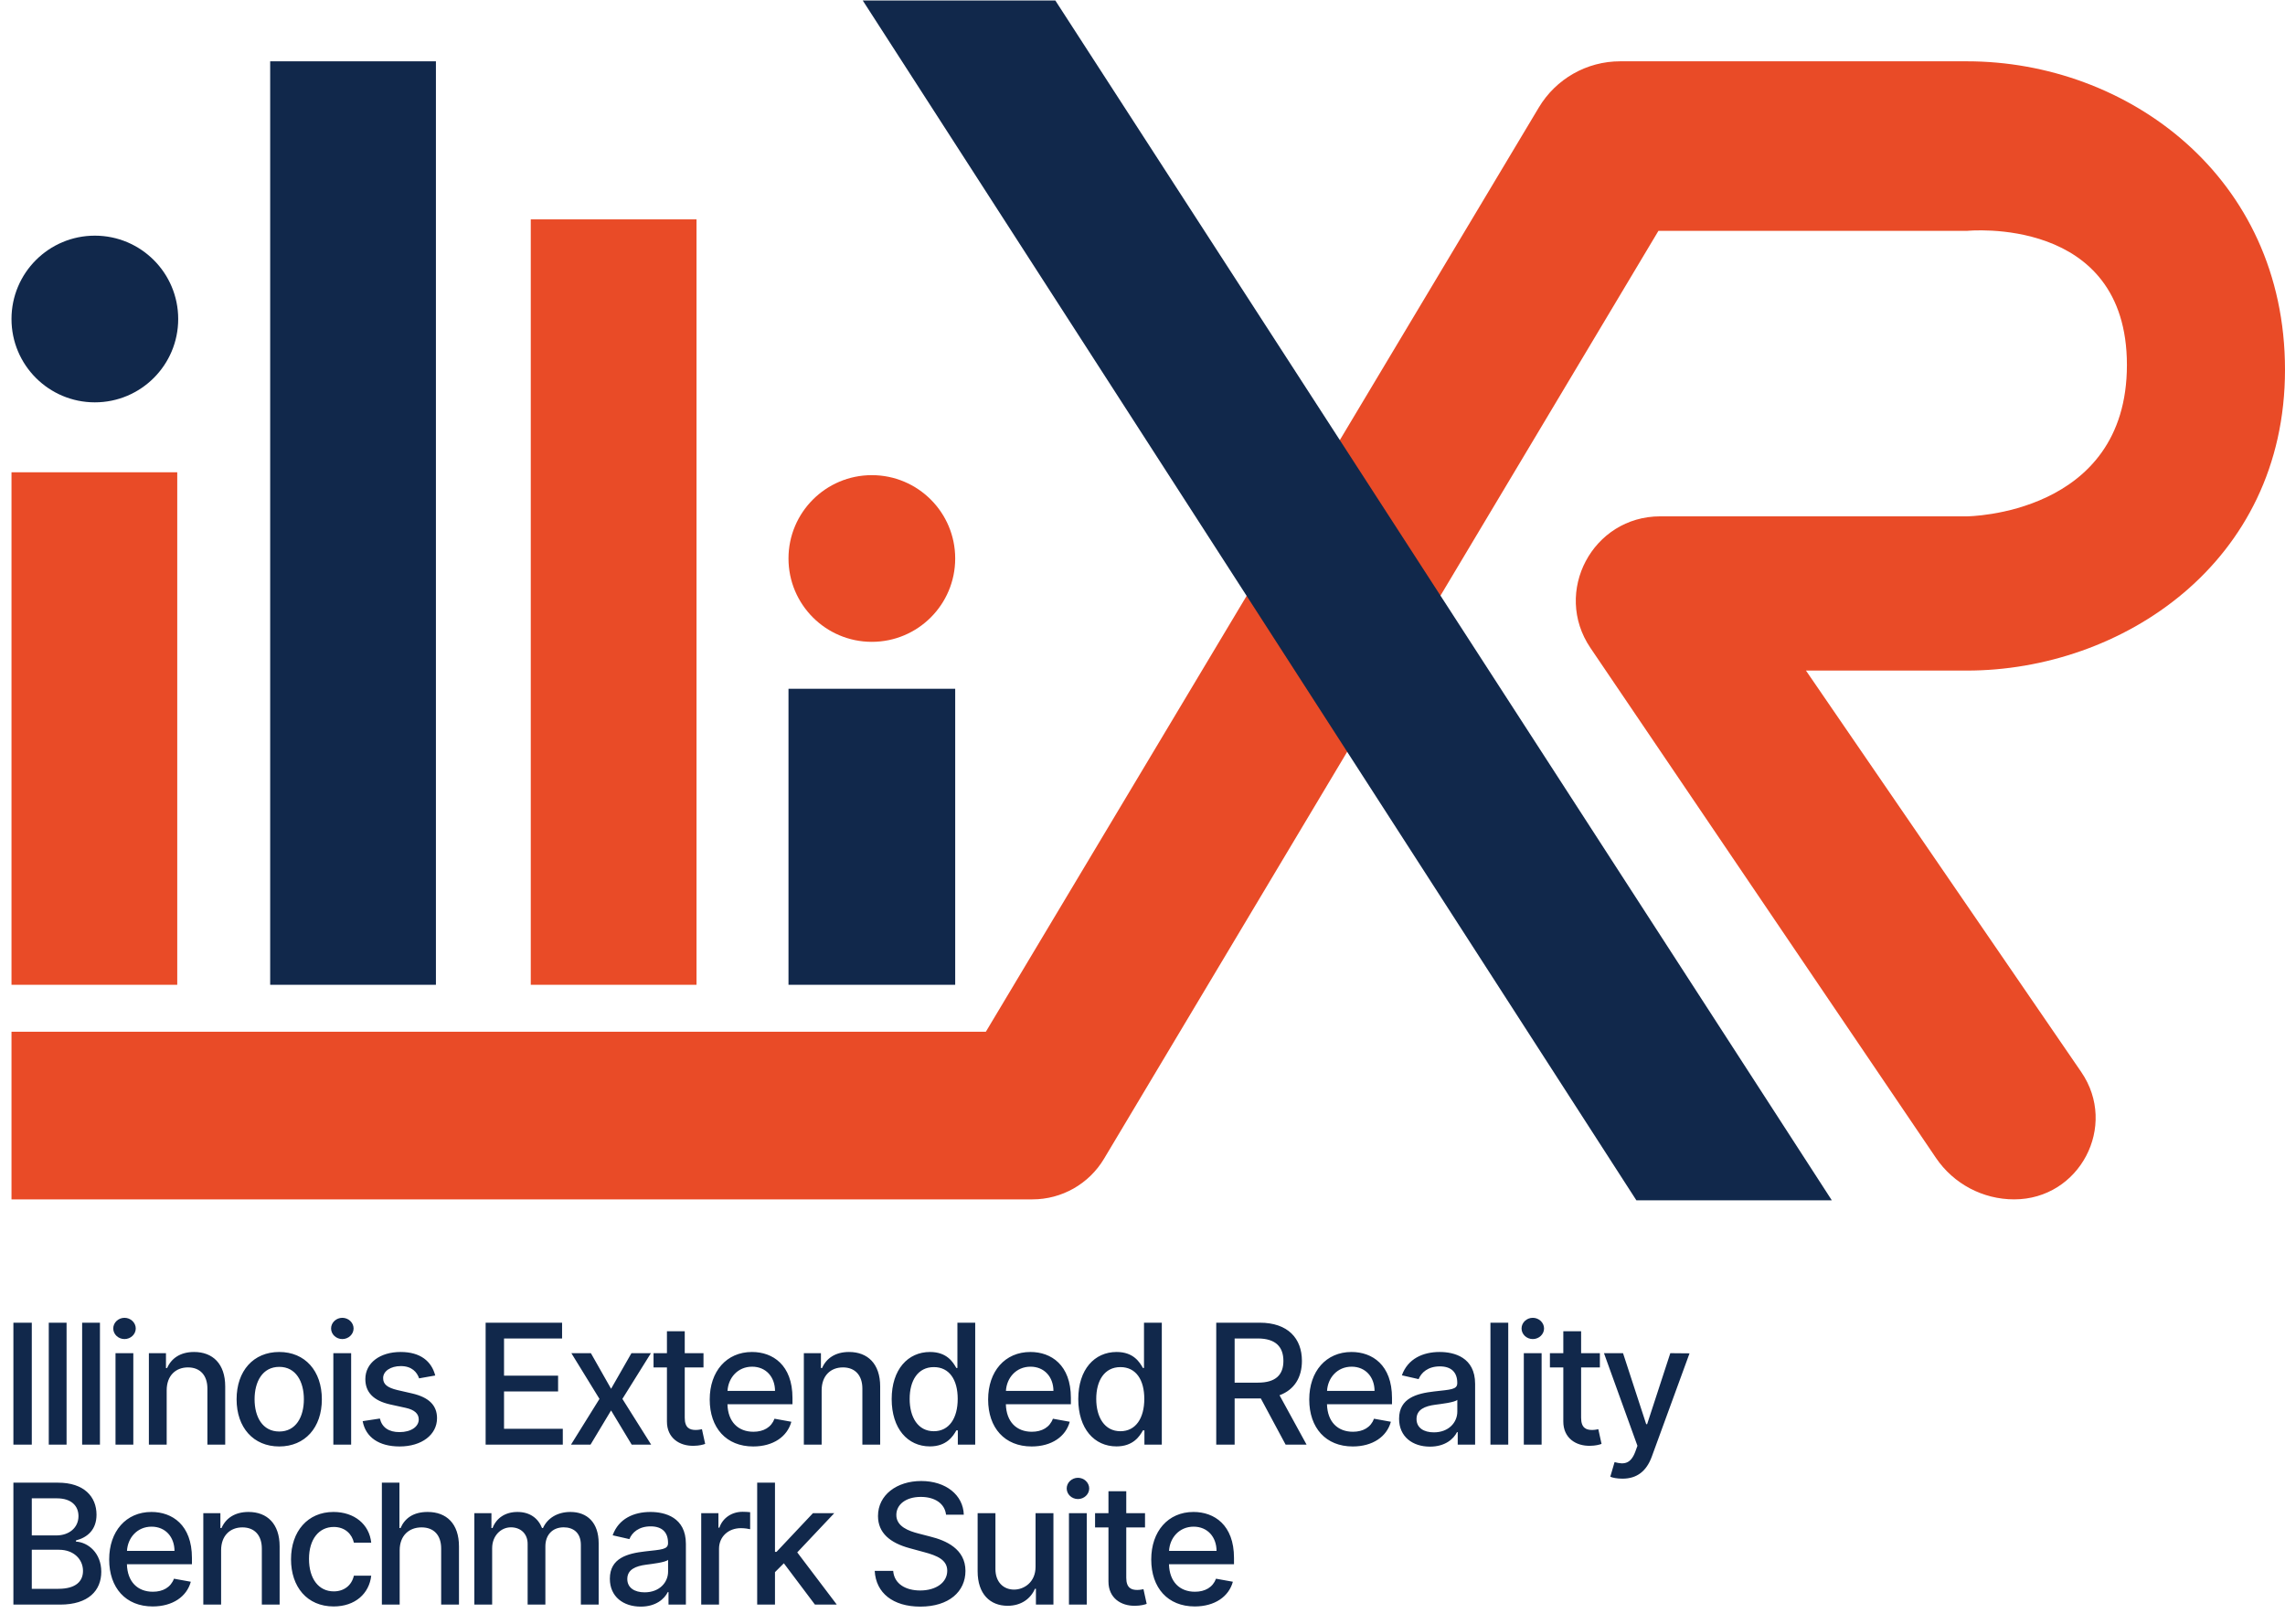
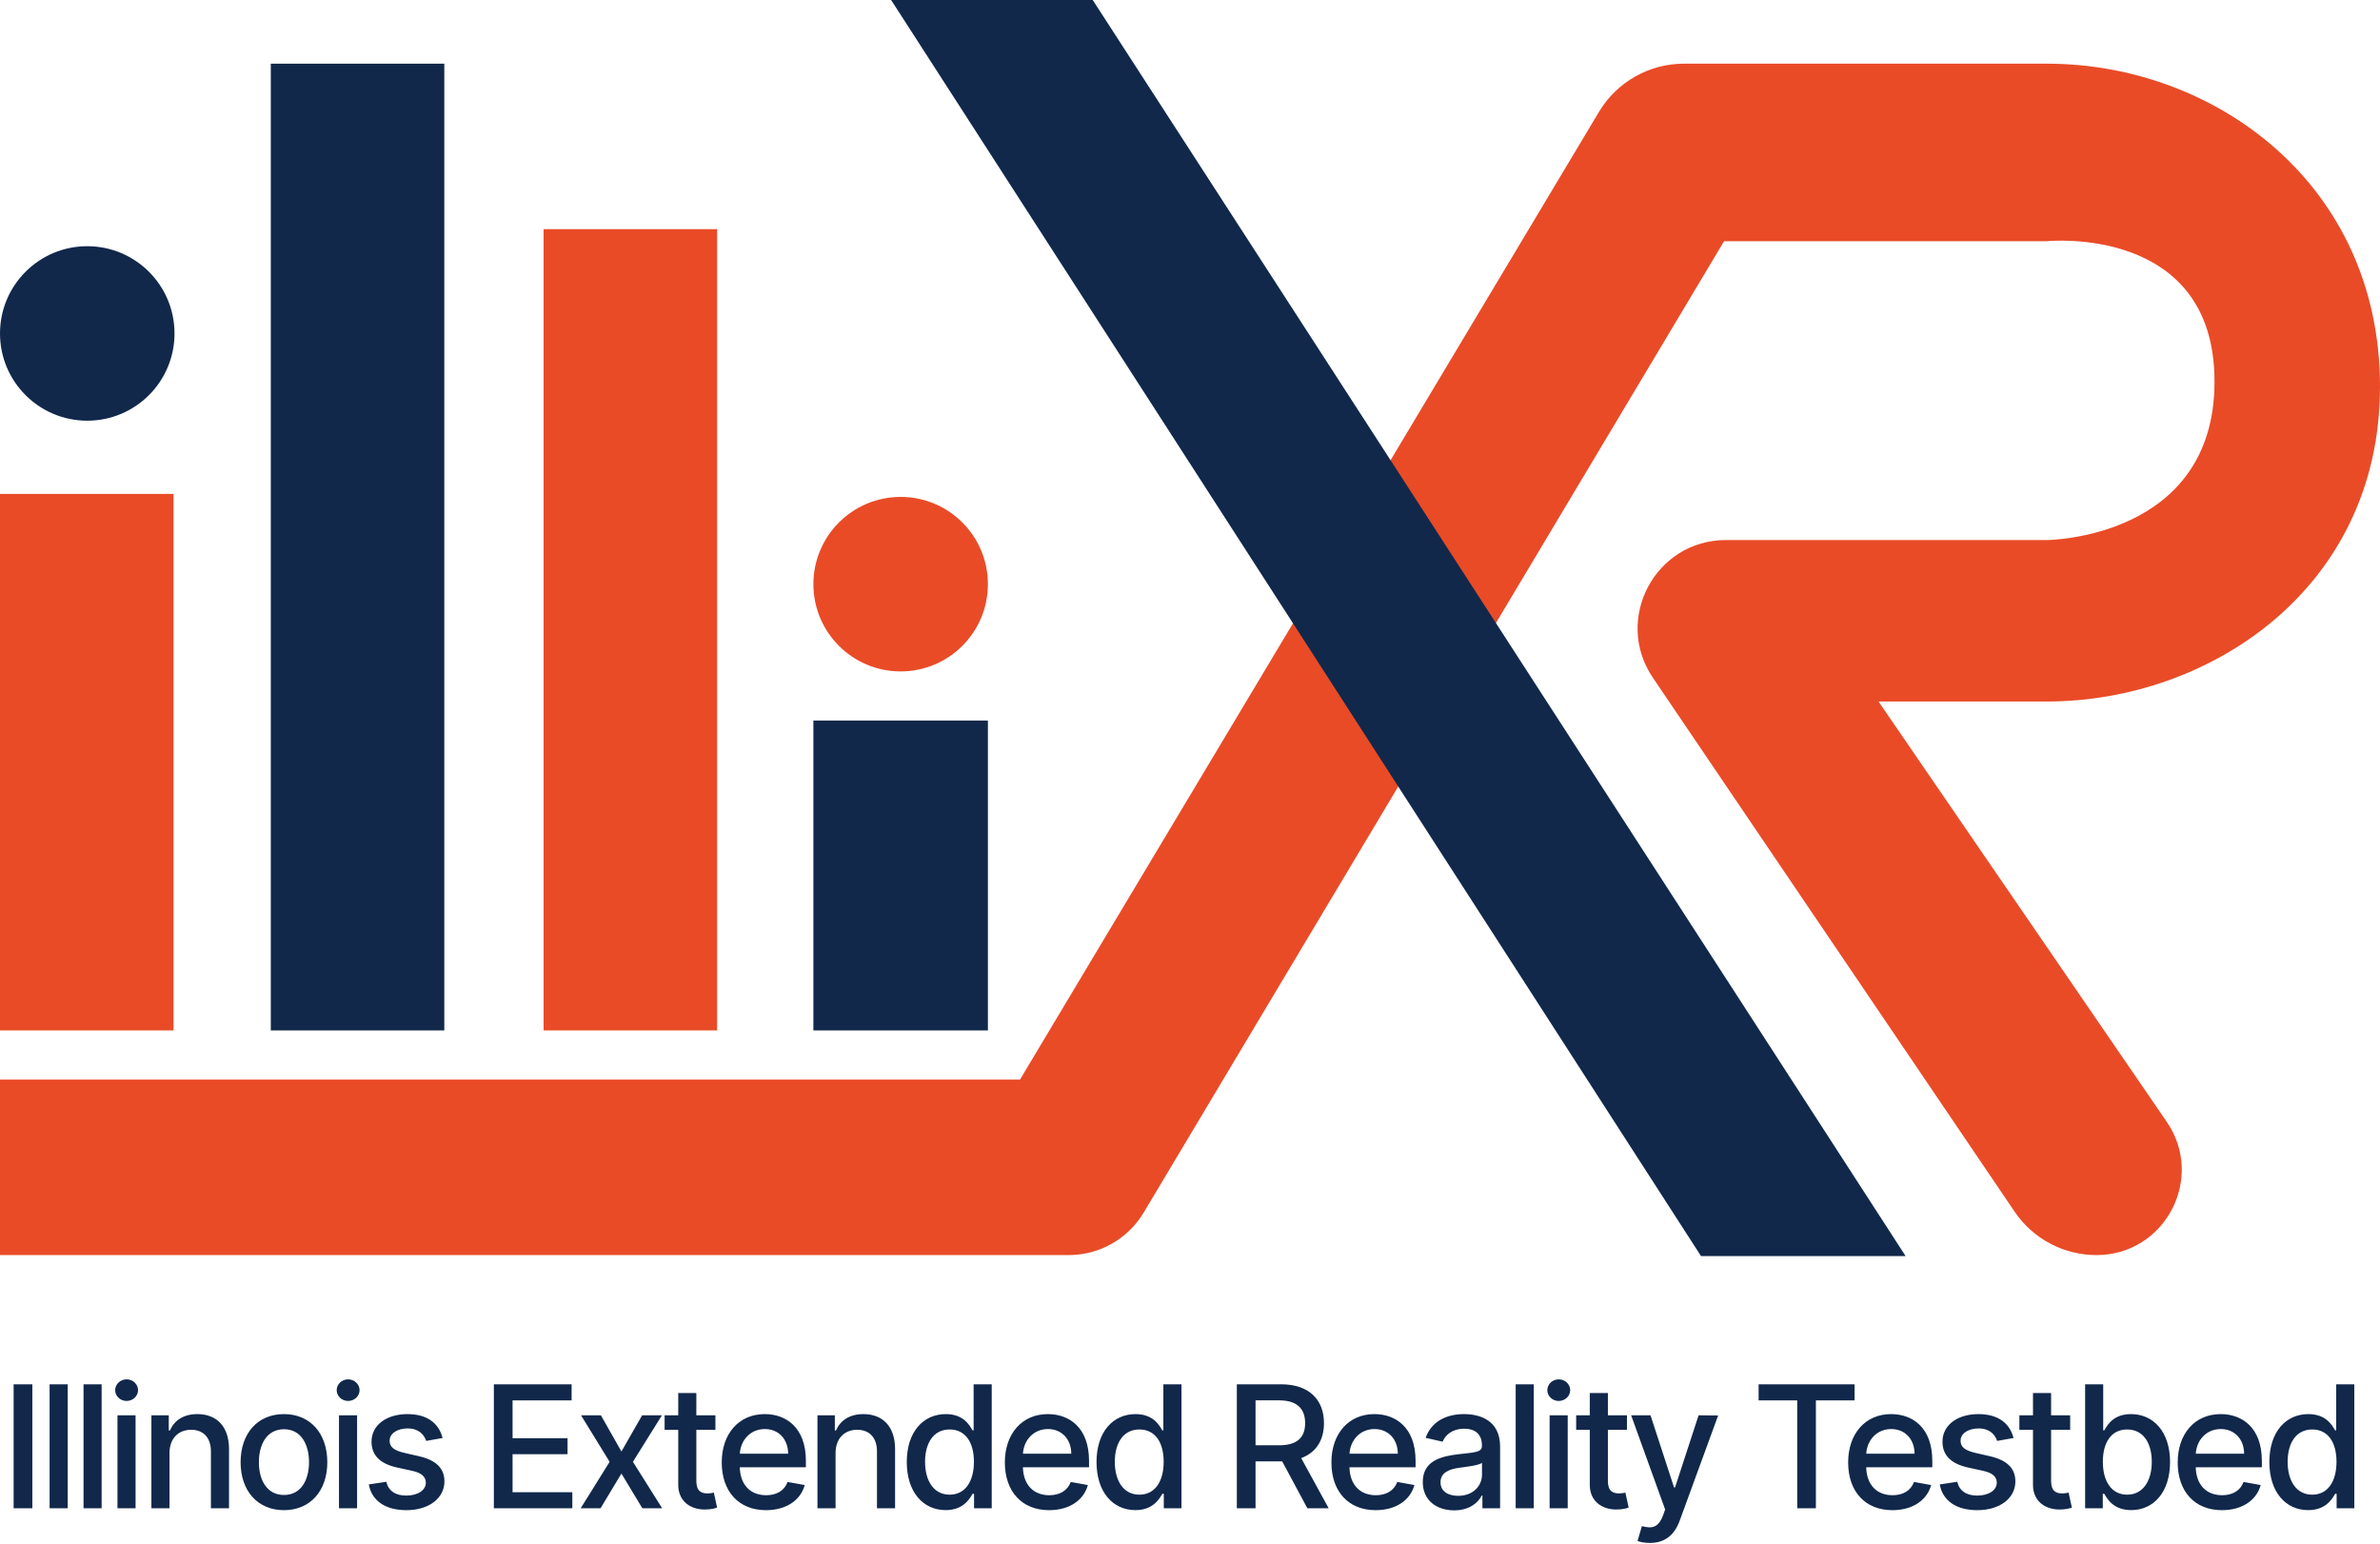
- <svg xmlns="http://www.w3.org/2000/svg" width="2385" height="1695" viewBox="0 0 2385 1695" fill="none">
-   <path d="M12 1028V493H185V1028H12Z" fill="#E94B27" />
-   <path d="M727 229H554V1028H727V229Z" fill="#E94B27" />
-   <path d="M12 1077H1029L1606.18 112.176C1624.06 82.293 1656.21 64 1691.04 64H2053C2220 64 2385 184 2385 386C2385 588 2214 700 2053 700H1885L2172.34 1119.06C2210.98 1175.41 2170.64 1252 2102.31 1252C2069.59 1252 2039.01 1235.78 2020.66 1208.69L1660.05 676.355C1620.46 617.919 1662.32 539 1732.9 539H2053C2053 539 2220 538 2220 381C2220 224 2053 241 2053 241H1731L1152.32 1209.62C1136.62 1235.9 1108.25 1252 1077.63 1252H12V1077Z" fill="#E94B27" />
-   <path d="M455 64H282V1028H455V64Z" fill="#11284B" />
-   <path d="M997 719H823V1028H997V719Z" fill="#11284B" />
-   <path d="M1101.5 0.5H900.5L1708 1253H1912L1101.5 0.5Z" fill="#11284B" />
-   <circle cx="99" cy="333" r="87" fill="#11284B" />
-   <circle cx="910" cy="583" r="87" fill="#E94B27" />
-   <path d="M33.185 1380.73H13.983V1508H33.185V1380.73ZM69.49 1380.73H50.909V1508H69.49V1380.73ZM104.32 1380.73H85.738V1508H104.32V1380.73ZM120.567 1508H139.149V1412.55H120.567V1508ZM129.951 1397.82C136.352 1397.82 141.697 1392.85 141.697 1386.76C141.697 1380.67 136.352 1375.63 129.951 1375.63C123.488 1375.63 118.206 1380.67 118.206 1386.76C118.206 1392.85 123.488 1397.82 129.951 1397.82ZM173.978 1451.32C173.978 1436.1 183.299 1427.4 196.226 1427.4C208.841 1427.4 216.485 1435.66 216.485 1449.52V1508H235.066V1447.28C235.066 1423.67 222.078 1411.3 202.564 1411.3C188.209 1411.3 178.825 1417.95 174.413 1428.08H173.232V1412.55H155.396V1508H173.978V1451.32ZM291.444 1509.93C318.353 1509.93 335.94 1490.23 335.94 1460.71C335.94 1431 318.353 1411.3 291.444 1411.3C264.535 1411.3 246.948 1431 246.948 1460.71C246.948 1490.23 264.535 1509.93 291.444 1509.93ZM291.506 1494.33C273.919 1494.33 265.716 1478.98 265.716 1460.65C265.716 1442.38 273.919 1426.84 291.506 1426.84C308.969 1426.84 317.172 1442.38 317.172 1460.65C317.172 1478.98 308.969 1494.33 291.506 1494.33ZM347.931 1508H366.512V1412.55H347.931V1508ZM357.314 1397.82C363.715 1397.82 369.06 1392.85 369.06 1386.76C369.06 1380.67 363.715 1375.63 357.314 1375.63C350.851 1375.63 345.569 1380.67 345.569 1386.76C345.569 1392.85 350.851 1397.82 357.314 1397.82ZM454.288 1435.85C450.435 1421 438.814 1411.3 418.182 1411.3C396.618 1411.3 381.33 1422.68 381.33 1439.58C381.33 1453.13 389.533 1462.14 407.431 1466.11L423.589 1469.66C432.786 1471.71 437.074 1475.81 437.074 1481.77C437.074 1489.17 429.182 1494.95 417.002 1494.95C405.878 1494.95 398.731 1490.16 396.494 1480.78L378.534 1483.51C381.641 1500.42 395.686 1509.93 417.126 1509.93C440.182 1509.93 456.153 1497.68 456.153 1480.41C456.153 1466.92 447.577 1458.59 430.052 1454.56L414.889 1451.08C404.386 1448.59 399.85 1445.05 399.912 1438.58C399.85 1431.25 407.804 1426.03 418.369 1426.03C429.928 1426.03 435.272 1432.43 437.447 1438.83L454.288 1435.85ZM506.888 1508H587.428V1491.47H526.091V1452.5H582.518V1436.04H526.091V1397.26H586.682V1380.73H506.888V1508ZM616.757 1412.55H596.373L625.706 1460.27L596.001 1508H616.384L637.824 1472.33L659.326 1508H679.648L649.632 1460.27L679.399 1412.55H659.078L637.824 1449.71L616.757 1412.55ZM734.285 1412.55H714.71V1389.68H696.128V1412.55H682.146V1427.46H696.128V1483.83C696.066 1501.16 709.303 1509.55 723.969 1509.24C729.873 1509.18 733.85 1508.06 736.025 1507.25L732.67 1491.9C731.427 1492.15 729.127 1492.71 726.144 1492.71C720.116 1492.71 714.71 1490.72 714.71 1479.97V1427.46H734.285V1412.55ZM786.204 1509.93C807.023 1509.93 821.751 1499.67 825.977 1484.14L808.39 1480.97C805.034 1489.98 796.955 1494.58 786.391 1494.58C770.482 1494.58 759.793 1484.26 759.296 1465.87H827.158V1459.28C827.158 1424.79 806.526 1411.3 784.899 1411.3C758.301 1411.3 740.776 1431.56 740.776 1460.89C740.776 1490.54 758.053 1509.93 786.204 1509.93ZM759.358 1451.95C760.103 1438.4 769.922 1426.65 785.024 1426.65C799.441 1426.65 808.887 1437.34 808.949 1451.95H759.358ZM857.606 1451.32C857.606 1436.1 866.927 1427.4 879.854 1427.4C892.469 1427.4 900.113 1435.66 900.113 1449.52V1508H918.694V1447.28C918.694 1423.67 905.706 1411.3 886.192 1411.3C871.837 1411.3 862.453 1417.95 858.041 1428.08H856.86V1412.55H839.024V1508H857.606V1451.32ZM970.597 1509.86C987.998 1509.86 994.834 1499.24 998.19 1493.15H999.743V1508H1017.89V1380.73H999.308V1428.02H998.19C994.834 1422.12 988.495 1411.3 970.722 1411.3C947.666 1411.3 930.7 1429.51 930.7 1460.46C930.7 1491.35 947.417 1509.86 970.597 1509.86ZM974.699 1494.02C958.106 1494.02 949.468 1479.41 949.468 1460.27C949.468 1441.32 957.92 1427.09 974.699 1427.09C990.919 1427.09 999.619 1440.32 999.619 1460.27C999.619 1480.35 990.732 1494.02 974.699 1494.02ZM1076.8 1509.93C1097.62 1509.93 1112.35 1499.67 1116.57 1484.14L1098.99 1480.97C1095.63 1489.98 1087.55 1494.58 1076.99 1494.58C1061.08 1494.58 1050.39 1484.26 1049.89 1465.87H1117.75V1459.28C1117.75 1424.79 1097.12 1411.3 1075.49 1411.3C1048.9 1411.3 1031.37 1431.56 1031.37 1460.89C1031.37 1490.54 1048.65 1509.93 1076.8 1509.93ZM1049.95 1451.95C1050.7 1438.4 1060.52 1426.65 1075.62 1426.65C1090.04 1426.65 1099.48 1437.34 1099.55 1451.95H1049.95ZM1165.35 1509.86C1182.75 1509.86 1189.59 1499.24 1192.95 1493.15H1194.5V1508H1212.65V1380.73H1194.06V1428.02H1192.95C1189.59 1422.12 1183.25 1411.3 1165.48 1411.3C1142.42 1411.3 1125.46 1429.51 1125.46 1460.46C1125.46 1491.35 1142.17 1509.86 1165.35 1509.86ZM1169.45 1494.02C1152.86 1494.02 1144.22 1479.41 1144.22 1460.27C1144.22 1441.32 1152.68 1427.09 1169.45 1427.09C1185.67 1427.09 1194.38 1440.32 1194.38 1460.27C1194.38 1480.35 1185.49 1494.02 1169.45 1494.02ZM1269.47 1508H1288.67V1459.84H1314.77C1315.21 1459.84 1315.58 1459.84 1316.02 1459.84L1341.87 1508H1363.74L1335.53 1456.48C1351.13 1450.7 1358.9 1437.71 1358.9 1420.62C1358.9 1397.2 1344.36 1380.73 1314.84 1380.73H1269.47V1508ZM1288.67 1443.31V1397.2H1312.79C1331.74 1397.2 1339.57 1406.21 1339.57 1420.62C1339.57 1434.98 1331.74 1443.31 1313.03 1443.31H1288.67ZM1411.97 1509.93C1432.78 1509.93 1447.51 1499.67 1451.74 1484.14L1434.15 1480.97C1430.8 1489.98 1422.72 1494.58 1412.15 1494.58C1396.24 1494.58 1385.55 1484.26 1385.06 1465.87H1452.92V1459.28C1452.92 1424.79 1432.29 1411.3 1410.66 1411.3C1384.06 1411.3 1366.54 1431.56 1366.54 1460.89C1366.54 1490.54 1383.81 1509.93 1411.97 1509.93ZM1385.12 1451.95C1385.87 1438.4 1395.68 1426.65 1410.79 1426.65C1425.2 1426.65 1434.65 1437.34 1434.71 1451.95H1385.12ZM1492.56 1510.11C1508.35 1510.11 1517.24 1502.1 1520.78 1494.95H1521.52V1508H1539.67V1444.61C1539.67 1416.83 1517.8 1411.3 1502.63 1411.3C1485.36 1411.3 1469.45 1418.26 1463.23 1435.66L1480.7 1439.64C1483.43 1432.87 1490.39 1426.34 1502.88 1426.34C1514.87 1426.34 1521.03 1432.62 1521.03 1443.43V1443.87C1521.03 1450.64 1514.07 1450.52 1496.91 1452.5C1478.83 1454.62 1460.31 1459.34 1460.31 1481.03C1460.31 1499.8 1474.42 1510.11 1492.56 1510.11ZM1496.6 1495.2C1486.1 1495.2 1478.52 1490.48 1478.52 1481.28C1478.52 1471.33 1487.34 1467.79 1498.1 1466.36C1504.12 1465.56 1518.42 1463.94 1521.09 1461.27V1473.57C1521.09 1484.88 1512.08 1495.2 1496.6 1495.2ZM1574.25 1380.73H1555.67V1508H1574.25V1380.73ZM1590.5 1508H1609.08V1412.55H1590.5V1508ZM1599.88 1397.82C1606.28 1397.82 1611.63 1392.85 1611.63 1386.76C1611.63 1380.67 1606.28 1375.63 1599.88 1375.63C1593.42 1375.63 1588.14 1380.67 1588.14 1386.76C1588.14 1392.85 1593.42 1397.82 1599.88 1397.82ZM1669.89 1412.55H1650.31V1389.68H1631.73V1412.55H1617.75V1427.46H1631.73V1483.83C1631.67 1501.16 1644.9 1509.55 1659.57 1509.24C1665.47 1509.18 1669.45 1508.06 1671.63 1507.25L1668.27 1491.9C1667.03 1492.15 1664.73 1492.71 1661.74 1492.71C1655.72 1492.71 1650.31 1490.72 1650.31 1479.97V1427.46H1669.89V1412.55ZM1693.44 1543.55C1708.79 1543.55 1718.54 1535.53 1724.01 1520.74L1763.47 1412.73L1743.4 1412.55L1719.23 1486.62H1718.23L1694.06 1412.55H1674.17L1709.1 1509.24L1706.8 1515.58C1702.07 1527.95 1695.42 1529.07 1685.23 1526.27L1680.76 1541.5C1683 1542.55 1687.84 1543.55 1693.44 1543.55ZM13.983 1675H62.766C92.347 1675 105.708 1660.27 105.708 1640.76C105.708 1621.06 91.912 1609.93 79.297 1609.25V1608.01C90.98 1605.02 100.737 1597.07 100.737 1581.16C100.737 1562.33 87.686 1547.73 60.591 1547.73H13.983V1675ZM33.185 1658.53V1617.76H61.586C76.998 1617.76 86.63 1627.71 86.63 1639.83C86.63 1650.51 79.359 1658.53 60.902 1658.53H33.185ZM33.185 1602.79V1564.07H59.41C74.636 1564.07 81.907 1572.09 81.907 1582.65C81.907 1594.96 71.84 1602.79 58.913 1602.79H33.185ZM159.383 1676.93C180.202 1676.93 194.93 1666.67 199.156 1651.14L181.569 1647.97C178.213 1656.98 170.134 1661.58 159.569 1661.58C143.66 1661.58 132.971 1651.26 132.474 1632.87H200.336V1626.28C200.336 1591.79 179.704 1578.3 158.078 1578.3C131.48 1578.3 113.955 1598.56 113.955 1627.89C113.955 1657.54 131.231 1676.93 159.383 1676.93ZM132.536 1618.95C133.282 1605.4 143.101 1593.65 158.202 1593.65C172.62 1593.65 182.066 1604.34 182.128 1618.95H132.536ZM230.784 1618.32C230.784 1603.1 240.106 1594.4 253.032 1594.4C265.648 1594.4 273.291 1602.66 273.291 1616.52V1675H291.873V1614.28C291.873 1590.67 278.885 1578.3 259.371 1578.3C245.016 1578.3 235.632 1584.95 231.219 1595.08H230.039V1579.55H212.203V1675H230.784V1618.32ZM348.251 1676.93C370.809 1676.93 385.413 1663.38 387.464 1644.8H369.38C367.018 1655.11 359.002 1661.2 348.375 1661.2C332.652 1661.2 322.523 1648.09 322.523 1627.27C322.523 1606.83 332.839 1593.96 348.375 1593.96C360.182 1593.96 367.391 1601.42 369.38 1610.37H387.464C385.475 1591.1 369.753 1578.3 348.064 1578.3C321.155 1578.3 303.755 1598.56 303.755 1627.71C303.755 1656.48 320.534 1676.93 348.251 1676.93ZM417.166 1618.32C417.166 1603.1 426.799 1594.4 440.036 1594.4C452.837 1594.4 460.481 1602.54 460.481 1616.52V1675H479.062V1614.28C479.062 1590.48 466.012 1578.3 446.374 1578.3C431.522 1578.3 422.573 1584.77 418.098 1595.08H416.918V1547.73H398.585V1675H417.166V1618.32ZM495.108 1675H513.69V1616.15C513.69 1603.28 522.701 1594.34 533.265 1594.34C543.581 1594.34 550.728 1601.17 550.728 1611.55V1675H569.247V1614.16C569.247 1602.66 576.27 1594.34 588.388 1594.34C598.207 1594.34 606.286 1599.8 606.286 1612.73V1675H624.867V1610.99C624.867 1589.18 612.686 1578.3 595.41 1578.3C581.676 1578.3 571.36 1584.89 566.761 1595.08H565.767C561.603 1584.64 552.841 1578.3 540.101 1578.3C527.486 1578.3 518.102 1584.58 514.125 1595.08H512.944V1579.55H495.108V1675ZM668.8 1677.11C684.585 1677.11 693.472 1669.1 697.014 1661.95H697.76V1675H715.906V1611.61C715.906 1583.83 694.031 1578.3 678.868 1578.3C661.591 1578.3 645.682 1585.26 639.468 1602.66L656.93 1606.64C659.665 1599.87 666.625 1593.34 679.116 1593.34C691.11 1593.34 697.263 1599.62 697.263 1610.43V1610.87C697.263 1617.64 690.302 1617.52 673.15 1619.5C655.066 1621.62 636.547 1626.34 636.547 1648.03C636.547 1666.8 650.654 1677.11 668.8 1677.11ZM672.84 1662.2C662.337 1662.2 654.755 1657.48 654.755 1648.28C654.755 1638.33 663.58 1634.79 674.331 1633.36C680.359 1632.56 694.652 1630.94 697.325 1628.27V1640.57C697.325 1651.88 688.314 1662.2 672.84 1662.2ZM731.905 1675H750.487V1616.71C750.487 1604.22 760.119 1595.21 773.294 1595.21C777.147 1595.21 781.497 1595.89 782.988 1596.32V1578.55C781.124 1578.3 777.457 1578.12 775.096 1578.12C763.91 1578.12 754.339 1584.45 750.859 1594.71H749.865V1579.55H731.905V1675ZM790.318 1675H808.9V1641.13L818.159 1631.87L850.599 1675H873.406L832.142 1620.5L870.796 1579.55H848.548L810.515 1619.94H808.9V1547.73H790.318V1675ZM987.451 1581.16H1005.97C1005.41 1560.78 987.389 1545.99 961.537 1545.99C935.995 1545.99 916.42 1560.59 916.42 1582.53C916.42 1600.24 929.097 1610.62 949.543 1616.15L964.582 1620.25C978.192 1623.85 988.694 1628.33 988.694 1639.64C988.694 1652.07 976.824 1660.27 960.48 1660.27C945.69 1660.27 933.385 1653.68 932.267 1639.83H913.002C914.244 1662.88 932.08 1677.11 960.605 1677.11C990.496 1677.11 1007.71 1661.39 1007.71 1639.83C1007.71 1616.89 987.265 1608.01 971.107 1604.03L958.678 1600.8C948.735 1598.25 935.498 1593.59 935.56 1581.41C935.56 1570.6 945.441 1562.58 961.102 1562.58C975.706 1562.58 986.084 1569.42 987.451 1581.16ZM1080.88 1635.41C1080.95 1651.63 1068.89 1659.34 1058.45 1659.34C1046.95 1659.34 1039 1651.01 1039 1638.02V1579.55H1020.42V1640.26C1020.42 1663.94 1033.4 1676.24 1051.74 1676.24C1066.09 1676.24 1075.85 1668.66 1080.26 1658.47H1081.26V1675H1099.53V1579.55H1080.88V1635.41ZM1115.74 1675H1134.32V1579.55H1115.74V1675ZM1125.13 1564.82C1131.53 1564.82 1136.87 1559.85 1136.87 1553.76C1136.87 1547.67 1131.53 1542.63 1125.13 1542.63C1118.66 1542.63 1113.38 1547.67 1113.38 1553.76C1113.38 1559.85 1118.66 1564.82 1125.13 1564.82ZM1195.13 1579.55H1175.55V1556.68H1156.97V1579.55H1142.99V1594.46H1156.97V1650.83C1156.91 1668.16 1170.15 1676.55 1184.81 1676.24C1190.72 1676.18 1194.7 1675.06 1196.87 1674.25L1193.51 1658.9C1192.27 1659.15 1189.97 1659.71 1186.99 1659.71C1180.96 1659.71 1175.55 1657.72 1175.55 1646.97V1594.46H1195.13V1579.55ZM1247.05 1676.93C1267.87 1676.93 1282.6 1666.67 1286.82 1651.14L1269.23 1647.97C1265.88 1656.98 1257.8 1661.58 1247.24 1661.58C1231.33 1661.58 1220.64 1651.26 1220.14 1632.87H1288V1626.28C1288 1591.79 1267.37 1578.3 1245.74 1578.3C1219.15 1578.3 1201.62 1598.56 1201.62 1627.89C1201.62 1657.54 1218.9 1676.93 1247.05 1676.93ZM1220.2 1618.95C1220.95 1605.4 1230.77 1593.65 1245.87 1593.65C1260.29 1593.65 1269.73 1604.34 1269.79 1618.95H1220.2Z" fill="#11284B" />
+ <svg xmlns="http://www.w3.org/2000/svg" width="2373" height="1539" viewBox="0 0 2373 1539" fill="none">
+   <path d="M0 1027.5V492.5H173V1027.5H0Z" fill="#E94B27" />
+   <path d="M715 228.5H542V1027.5H715V228.5Z" fill="#E94B27" />
+   <path d="M0 1076.5H1017L1594.18 111.676C1612.06 81.793 1644.21 63.5 1679.04 63.5H2041C2208 63.5 2373 183.5 2373 385.5C2373 587.5 2202 699.5 2041 699.5H1873L2160.34 1118.56C2198.98 1174.91 2158.64 1251.5 2090.31 1251.5C2057.59 1251.5 2027.01 1235.28 2008.66 1208.19L1648.05 675.855C1608.46 617.419 1650.32 538.5 1720.9 538.5H2041C2041 538.5 2208 537.5 2208 380.5C2208 223.5 2041 240.5 2041 240.5H1719L1140.32 1209.12C1124.62 1235.4 1096.25 1251.5 1065.63 1251.5H0V1076.5Z" fill="#E94B27" />
+   <path d="M443 63.5H270V1027.5H443V63.5Z" fill="#11284B" />
+   <path d="M985 718.5H811V1027.5H985V718.5Z" fill="#11284B" />
+   <path d="M1089.5 0H888.5L1696 1252.5H1900L1089.5 0Z" fill="#11284B" />
+   <circle cx="87" cy="332.5" r="87" fill="#11284B" />
+   <circle cx="898" cy="582.5" r="87" fill="#E94B27" />
+   <path d="M32.237 1380.36H13.583V1504H32.237V1380.36ZM67.505 1380.36H49.455V1504H67.505V1380.36ZM101.339 1380.36H83.288V1504H101.339V1380.36ZM117.123 1504H135.173V1411.27H117.123V1504ZM126.238 1396.97C132.456 1396.97 137.648 1392.14 137.648 1386.22C137.648 1380.3 132.456 1375.41 126.238 1375.41C119.96 1375.41 114.828 1380.3 114.828 1386.22C114.828 1392.14 119.96 1396.97 126.238 1396.97ZM169.007 1448.94C169.007 1434.15 178.062 1425.7 190.619 1425.7C202.874 1425.7 210.3 1433.73 210.3 1447.19V1504H228.35V1445.02C228.35 1422.08 215.733 1410.07 196.777 1410.07C182.831 1410.07 173.716 1416.52 169.43 1426.37H168.282V1411.27H150.956V1504H169.007V1448.94ZM283.117 1505.87C309.257 1505.87 326.341 1486.73 326.341 1458.06C326.341 1429.2 309.257 1410.07 283.117 1410.07C256.977 1410.07 239.893 1429.2 239.893 1458.06C239.893 1486.73 256.977 1505.87 283.117 1505.87ZM283.177 1490.72C266.093 1490.72 258.124 1475.81 258.124 1458C258.124 1440.25 266.093 1425.16 283.177 1425.16C300.141 1425.16 308.11 1440.25 308.11 1458C308.11 1475.81 300.141 1490.72 283.177 1490.72ZM337.99 1504H356.04V1411.27H337.99V1504ZM347.105 1396.97C353.324 1396.97 358.515 1392.14 358.515 1386.22C358.515 1380.3 353.324 1375.41 347.105 1375.41C340.827 1375.41 335.696 1380.3 335.696 1386.22C335.696 1392.14 340.827 1396.97 347.105 1396.97ZM441.309 1433.91C437.566 1419.48 426.277 1410.07 406.234 1410.07C385.286 1410.07 370.435 1421.11 370.435 1437.53C370.435 1450.69 378.404 1459.45 395.79 1463.31L411.486 1466.75C420.421 1468.74 424.586 1472.73 424.586 1478.52C424.586 1485.71 416.92 1491.32 405.087 1491.32C394.281 1491.32 387.339 1486.67 385.165 1477.56L367.719 1480.21C370.737 1496.63 384.381 1505.87 405.208 1505.87C427.605 1505.87 443.12 1493.98 443.12 1477.2C443.12 1464.1 434.789 1456.01 417.765 1452.08L403.035 1448.7C392.832 1446.29 388.425 1442.85 388.486 1436.57C388.425 1429.44 396.153 1424.37 406.415 1424.37C417.644 1424.37 422.836 1430.59 424.949 1436.81L441.309 1433.91ZM492.405 1504H570.644V1487.94H511.059V1450.09H565.875V1434.09H511.059V1396.42H569.92V1380.36H492.405V1504ZM599.135 1411.27H579.334L607.828 1457.64L578.972 1504H598.773L619.6 1469.35L640.488 1504H660.229L631.071 1457.64L659.988 1411.27H640.247L619.6 1447.37L599.135 1411.27ZM713.306 1411.27H694.289V1389.06H676.239V1411.27H662.656V1425.76H676.239V1480.52C676.179 1497.36 689.037 1505.51 703.284 1505.21C709.02 1505.15 712.883 1504.06 714.996 1503.28L711.736 1488.36C710.529 1488.61 708.295 1489.15 705.397 1489.15C699.542 1489.15 694.289 1487.22 694.289 1476.77V1425.76H713.306V1411.27ZM763.741 1505.87C783.965 1505.87 798.273 1495.91 802.378 1480.82L785.293 1477.74C782.033 1486.49 774.185 1490.96 763.922 1490.96C748.468 1490.96 738.084 1480.94 737.601 1463.07H803.525V1456.67C803.525 1423.17 783.482 1410.07 762.474 1410.07C736.635 1410.07 719.611 1429.75 719.611 1458.24C719.611 1487.04 736.394 1505.87 763.741 1505.87ZM737.662 1449.55C738.386 1436.39 747.925 1424.98 762.594 1424.98C776.6 1424.98 785.776 1435.36 785.836 1449.55H737.662ZM833.103 1448.94C833.103 1434.15 842.158 1425.7 854.715 1425.7C866.97 1425.7 874.395 1433.73 874.395 1447.19V1504H892.446V1445.02C892.446 1422.08 879.828 1410.07 860.873 1410.07C846.927 1410.07 837.811 1416.52 833.525 1426.37H832.378V1411.27H815.052V1504H833.103V1448.94ZM942.866 1505.81C959.77 1505.81 966.41 1495.49 969.67 1489.57H971.179V1504H988.807V1380.36H970.757V1426.3H969.67C966.41 1420.57 960.252 1410.07 942.987 1410.07C920.59 1410.07 904.109 1427.75 904.109 1457.82C904.109 1487.82 920.348 1505.81 942.866 1505.81ZM946.85 1490.42C930.732 1490.42 922.341 1476.23 922.341 1457.64C922.341 1439.22 930.551 1425.4 946.85 1425.4C962.607 1425.4 971.059 1438.26 971.059 1457.64C971.059 1477.14 962.426 1490.42 946.85 1490.42ZM1046.03 1505.87C1066.26 1505.87 1080.57 1495.91 1084.67 1480.82L1067.59 1477.74C1064.33 1486.49 1056.48 1490.96 1046.22 1490.96C1030.76 1490.96 1020.38 1480.94 1019.89 1463.07H1085.82V1456.67C1085.82 1423.17 1065.78 1410.07 1044.77 1410.07C1018.93 1410.07 1001.9 1429.75 1001.9 1458.24C1001.9 1487.04 1018.69 1505.87 1046.03 1505.87ZM1019.95 1449.55C1020.68 1436.39 1030.22 1424.98 1044.89 1424.98C1058.89 1424.98 1068.07 1435.36 1068.13 1449.55H1019.95ZM1132.06 1505.81C1148.96 1505.81 1155.6 1495.49 1158.86 1489.57H1160.37V1504H1178V1380.36H1159.95V1426.3H1158.86C1155.6 1420.57 1149.44 1410.07 1132.18 1410.07C1109.78 1410.07 1093.3 1427.75 1093.3 1457.82C1093.3 1487.82 1109.54 1505.81 1132.06 1505.81ZM1136.04 1490.42C1119.92 1490.42 1111.53 1476.23 1111.53 1457.64C1111.53 1439.22 1119.74 1425.4 1136.04 1425.4C1151.8 1425.4 1160.25 1438.26 1160.25 1457.64C1160.25 1477.14 1151.62 1490.42 1136.04 1490.42ZM1233.2 1504H1251.85V1457.21H1277.21C1277.63 1457.21 1277.99 1457.21 1278.42 1457.21L1303.53 1504H1324.78L1297.37 1453.95C1312.53 1448.34 1320.07 1435.72 1320.07 1419.12C1320.07 1396.36 1305.95 1380.36 1277.27 1380.36H1233.2V1504ZM1251.85 1441.16V1396.36H1275.28C1293.69 1396.36 1301.3 1405.12 1301.3 1419.12C1301.3 1433.07 1293.69 1441.16 1275.52 1441.16H1251.85ZM1371.62 1505.87C1391.85 1505.87 1406.16 1495.91 1410.26 1480.82L1393.18 1477.74C1389.92 1486.49 1382.07 1490.96 1371.81 1490.96C1356.35 1490.96 1345.97 1480.94 1345.48 1463.07H1411.41V1456.67C1411.41 1423.17 1391.36 1410.07 1370.36 1410.07C1344.52 1410.07 1327.49 1429.75 1327.49 1458.24C1327.49 1487.04 1344.28 1505.87 1371.62 1505.87ZM1345.54 1449.55C1346.27 1436.39 1355.81 1424.98 1370.48 1424.98C1384.48 1424.98 1393.66 1435.36 1393.72 1449.55H1345.54ZM1449.92 1506.05C1465.25 1506.05 1473.89 1498.26 1477.33 1491.32H1478.05V1504H1495.68V1442.42C1495.68 1415.44 1474.43 1410.07 1459.7 1410.07C1442.92 1410.07 1427.46 1416.83 1421.43 1433.73L1438.39 1437.59C1441.05 1431.01 1447.81 1424.67 1459.94 1424.67C1471.59 1424.67 1477.57 1430.77 1477.57 1441.28V1441.7C1477.57 1448.28 1470.81 1448.16 1454.15 1450.09C1436.58 1452.14 1418.59 1456.73 1418.59 1477.8C1418.59 1496.03 1432.29 1506.05 1449.92 1506.05ZM1453.84 1491.56C1443.64 1491.56 1436.28 1486.98 1436.28 1478.04C1436.28 1468.38 1444.85 1464.94 1455.29 1463.55C1461.15 1462.77 1475.03 1461.2 1477.63 1458.6V1470.56C1477.63 1481.54 1468.88 1491.56 1453.84 1491.56ZM1529.27 1380.36H1511.22V1504H1529.27V1380.36ZM1545.06 1504H1563.11V1411.27H1545.06V1504ZM1554.17 1396.97C1560.39 1396.97 1565.58 1392.14 1565.58 1386.22C1565.58 1380.3 1560.39 1375.41 1554.17 1375.41C1547.89 1375.41 1542.76 1380.3 1542.76 1386.22C1542.76 1392.14 1547.89 1396.97 1554.17 1396.97ZM1622.17 1411.27H1603.16V1389.06H1585.11V1411.27H1571.53V1425.76H1585.11V1480.52C1585.05 1497.36 1597.91 1505.51 1612.15 1505.21C1617.89 1505.15 1621.75 1504.06 1623.87 1503.28L1620.61 1488.36C1619.4 1488.61 1617.16 1489.15 1614.27 1489.15C1608.41 1489.15 1603.16 1487.22 1603.16 1476.77V1425.76H1622.17V1411.27ZM1645.05 1538.53C1659.96 1538.53 1669.44 1530.74 1674.75 1516.38L1713.09 1411.45L1693.59 1411.27L1670.11 1483.23H1669.14L1645.66 1411.27H1626.34L1660.26 1505.21L1658.03 1511.37C1653.44 1523.38 1646.98 1524.47 1637.08 1521.75L1632.74 1536.54C1634.91 1537.57 1639.62 1538.53 1645.05 1538.53ZM1753.44 1396.42H1791.95V1504H1810.55V1396.42H1849.12V1380.36H1753.44V1396.42ZM1886.84 1505.87C1907.06 1505.87 1921.37 1495.91 1925.47 1480.82L1908.39 1477.74C1905.13 1486.49 1897.28 1490.96 1887.02 1490.96C1871.56 1490.96 1861.18 1480.94 1860.7 1463.07H1926.62V1456.67C1926.62 1423.17 1906.58 1410.07 1885.57 1410.07C1859.73 1410.07 1842.71 1429.75 1842.71 1458.24C1842.71 1487.04 1859.49 1505.87 1886.84 1505.87ZM1860.76 1449.55C1861.48 1436.39 1871.02 1424.98 1885.69 1424.98C1899.7 1424.98 1908.87 1435.36 1908.93 1449.55H1860.76ZM2007.63 1433.91C2003.89 1419.48 1992.6 1410.07 1972.56 1410.07C1951.61 1410.07 1936.76 1421.11 1936.76 1437.53C1936.76 1450.69 1944.73 1459.45 1962.11 1463.31L1977.81 1466.75C1986.75 1468.74 1990.91 1472.73 1990.91 1478.52C1990.91 1485.71 1983.24 1491.32 1971.41 1491.32C1960.61 1491.32 1953.66 1486.67 1951.49 1477.56L1934.04 1480.21C1937.06 1496.63 1950.7 1505.87 1971.53 1505.87C1993.93 1505.87 2009.44 1493.98 2009.44 1477.2C2009.44 1464.1 2001.11 1456.01 1984.09 1452.08L1969.36 1448.7C1959.16 1446.29 1954.75 1442.85 1954.81 1436.57C1954.75 1429.44 1962.48 1424.37 1972.74 1424.37C1983.97 1424.37 1989.16 1430.59 1991.27 1436.81L2007.63 1433.91ZM2064.08 1411.27H2045.06V1389.06H2027.01V1411.27H2013.43V1425.76H2027.01V1480.52C2026.95 1497.36 2039.81 1505.51 2054.05 1505.21C2059.79 1505.15 2063.65 1504.06 2065.77 1503.28L2062.51 1488.36C2061.3 1488.61 2059.06 1489.15 2056.17 1489.15C2050.31 1489.15 2045.06 1487.22 2045.06 1476.77V1425.76H2064.08V1411.27ZM2078.98 1504H2096.61V1489.57H2098.12C2101.38 1495.49 2108.02 1505.81 2124.92 1505.81C2147.38 1505.81 2163.68 1487.82 2163.68 1457.82C2163.68 1427.75 2147.14 1410.07 2124.74 1410.07C2107.54 1410.07 2101.32 1420.57 2098.12 1426.3H2097.03V1380.36H2078.98V1504ZM2096.67 1457.64C2096.67 1438.26 2105.12 1425.4 2120.88 1425.4C2137.24 1425.4 2145.45 1439.22 2145.45 1457.64C2145.45 1476.23 2137 1490.42 2120.88 1490.42C2105.36 1490.42 2096.67 1477.14 2096.67 1457.64ZM2215.42 1505.87C2235.64 1505.87 2249.95 1495.91 2254.05 1480.82L2236.97 1477.74C2233.71 1486.49 2225.86 1490.96 2215.6 1490.96C2200.14 1490.96 2189.76 1480.94 2189.28 1463.07H2255.2V1456.67C2255.2 1423.17 2235.16 1410.07 2214.15 1410.07C2188.31 1410.07 2171.29 1429.75 2171.29 1458.24C2171.29 1487.04 2188.07 1505.87 2215.42 1505.87ZM2189.34 1449.55C2190.06 1436.39 2199.6 1424.98 2214.27 1424.98C2228.27 1424.98 2237.45 1435.36 2237.51 1449.55H2189.34ZM2301.44 1505.81C2318.34 1505.81 2324.98 1495.49 2328.24 1489.57H2329.75V1504H2347.38V1380.36H2329.33V1426.3H2328.24C2324.98 1420.57 2318.82 1410.07 2301.56 1410.07C2279.16 1410.07 2262.68 1427.75 2262.68 1457.82C2262.68 1487.82 2278.92 1505.81 2301.44 1505.81ZM2305.42 1490.42C2289.3 1490.42 2280.91 1476.23 2280.91 1457.64C2280.91 1439.22 2289.12 1425.4 2305.42 1425.4C2321.18 1425.4 2329.63 1438.26 2329.63 1457.64C2329.63 1477.14 2321 1490.42 2305.42 1490.42Z" fill="#11284B" />
</svg>
